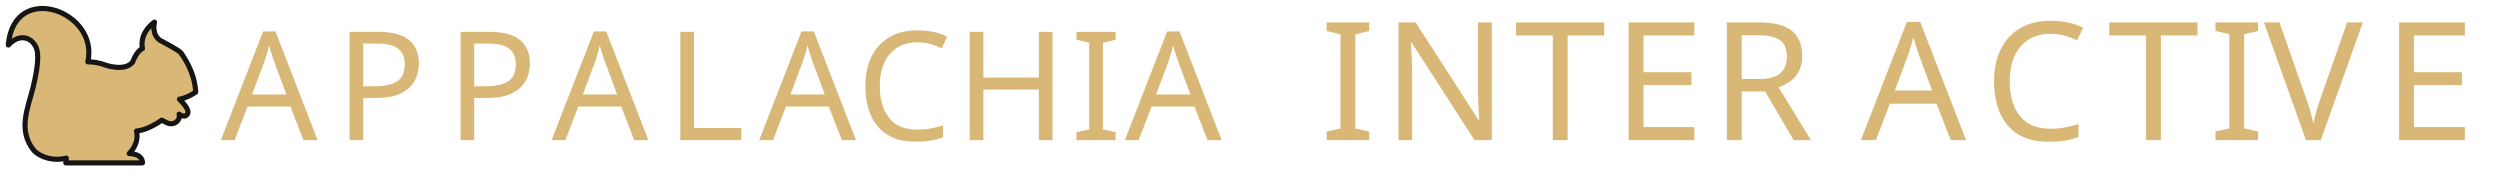
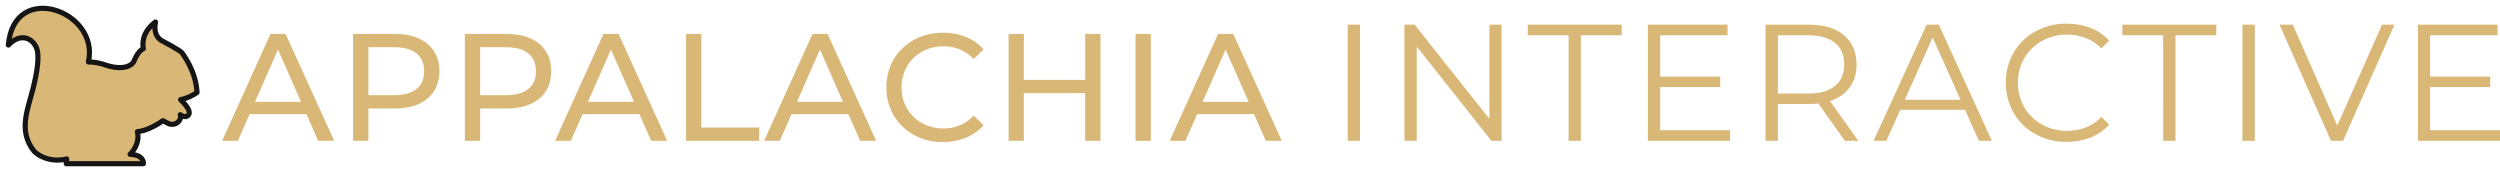
- <svg xmlns="http://www.w3.org/2000/svg" xmlns:xlink="http://www.w3.org/1999/xlink" width="1516.57" height="111.2" viewBox="0 0 1516.57 111.2">
+ <svg xmlns="http://www.w3.org/2000/svg" xmlns:xlink="http://www.w3.org/1999/xlink" width="1506.57" height="102.92" viewBox="0 0 1506.57 102.92">
  <defs>
-     <style>.a,.b{fill:#d9b776;}.a{stroke:#161515;stroke-miterlimit:7.57;stroke-width:10px;}.b{font-size:92px;font-family:Montserrat-Medium, Montserrat;font-weight:500;letter-spacing:0.02em;}.c{letter-spacing:0.01em;}.d{letter-spacing:-0.02em;}.e{letter-spacing:0.02em;}.f{letter-spacing:0.02em;}.g,.h,.i,.j,.k,.l{font-size:100px;font-family:Montserrat-Regular, Montserrat;font-weight:400;}.g{letter-spacing:0.04em;}.h{letter-spacing:0.03em;}.i{letter-spacing:0.03em;}.j{letter-spacing:0.03em;}.k{letter-spacing:0.03em;}.l{letter-spacing:0.04em;}</style>
+     <style>.a,.b{fill:#d9b776;}.a{stroke:#161515;stroke-miterlimit:7.57;stroke-width:10px;}</style>
    <symbol id="a" viewBox="0 0 376.85 312.17">
      <path class="a" d="M350.92,215.39s-6.69,1-11.43-3.64a.16.16,0,0,0-.27.17,11.54,11.54,0,0,1-.54,9.19c-4.14,8.75-15,12-23.5,7.36l-9.78-5a.17.17,0,0,0-.18,0c-.54.41-3.6,2.74-8.25,5.67-12.86,7.61-25.77,13.93-40.9,15.62a.17.17,0,0,0-.15.2c5.72,23.73-11.66,41.3-14.19,43.69a.17.17,0,0,0,.12.29c25.93.67,26,16.27,25.89,18a.17.17,0,0,1-.17.16H117.75a.17.17,0,0,1-.17-.19l1-9a.17.17,0,0,0-.21-.18c-21.62,6.11-48.22.26-63.22-14.95h0c-32-39.47-11.75-82.54-1.93-122.18,7.11-29,13.73-64.17,5.93-80.17-10.68-21.93-34.77-25-53.81-4a.17.17,0,0,1-.3-.13c11-126,178.17-66,155.65,32.86a.16.16,0,0,0,.16.21c9.79-.19,22.5,1.71,37.15,7.18,0,0,35.93,11.88,50.43-6.89l0,0c.28-.8,7.67-21.4,19.17-26.24a.17.17,0,0,0,.1-.2c-.6-2.15-7.15-28.53,23.25-51.61a.17.17,0,0,1,.27.17c-.88,3.37-5.38,23.63,10.32,35.19l0,0c.76.39,38.13,19.88,41.31,24.81s26.8,35.52,29,76.8a.15.15,0,0,1-.07.15c-9.86,6.32-19.65,11.59-31.77,13.65a.17.17,0,0,0-.09.29c2.81,2.58,27.82,26.08,11.09,32.67ZM232.74,306.68" />
    </symbol>
  </defs>
-   <use width="376.84" height="312.17" transform="translate(3.46 3.61) scale(0.31)" xlink:href="#a" />
-   <text class="b" transform="translate(133.96 85)">A<tspan class="c" x="69.18" y="0">P</tspan>
-     <tspan class="d" x="136.53" y="0">P</tspan>
-     <tspan x="200.65" y="0">A</tspan>
-     <tspan class="e" x="269.83" y="0">L</tspan>
-     <tspan class="f" x="326.6" y="0">ACHIA </tspan>
-     <tspan class="g" x="666.81" y="0">INTER</tspan>
-     <tspan class="h" x="994.9" y="0">A</tspan>
-     <tspan class="i" x="1069.6" y="0">C</tspan>
-     <tspan class="g" x="1144.6" y="0">T</tspan>
-     <tspan class="j" x="1206" y="0">I</tspan>
-     <tspan class="k" x="1239.4" y="0">V</tspan>
-     <tspan class="l" x="1311.7" y="0">E</tspan>
-   </text>
+   <use width="376.84" height="312.17" transform="translate(3.46 3.46) scale(0.31)" xlink:href="#a" />
+   <path class="b" d="M184.66,68.9H150.43L143.35,85h-9.48L163,20.6h9.1L201.4,85h-9.66Zm-3.22-7.36L167.54,30,153.65,61.54Z" transform="translate(0 -0.14)" />
+   <path class="b" d="M257.61,26.58q7.18,6,7.18,16.47t-7.18,16.47q-7.17,6-19.69,6H222V85h-9.2V20.6h25.11Q250.43,20.6,257.61,26.58ZM251,53.77q4.59-3.74,4.6-10.72T251,32.33q-4.61-3.73-13.34-3.73H222V57.49h15.64Q246.38,57.49,251,53.77Z" transform="translate(0 -0.14)" />
+   <path class="b" d="M325,26.58q7.19,6,7.18,16.47T325,59.52q-7.17,6-19.68,6H289.35V85h-9.2V20.6h25.12Q317.78,20.6,325,26.58Zm-6.62,27.19q4.6-3.74,4.6-10.72t-4.6-10.72Q313.73,28.6,305,28.6H289.35V57.49H305Q313.74,57.49,318.33,53.77Z" transform="translate(0 -0.14)" />
+   <path class="b" d="M385.3,68.9H351.08L344,85h-9.48l29.16-64.4h9.11L402.05,85h-9.66Zm-3.21-7.36L368.19,30,354.3,61.54Z" transform="translate(0 -0.14)" />
+   <path class="b" d="M413.46,20.6h9.2V77h34.86v8H413.46Z" transform="translate(0 -0.14)" />
+   <path class="b" d="M511.25,68.9H477L469.94,85h-9.47l29.16-64.4h9.11L528,85h-9.66ZM508,61.54,494.14,30,480.25,61.54Z" transform="translate(0 -0.14)" />
+   <path class="b" d="M550.76,81.46a31.59,31.59,0,0,1-12.19-11.78,32.68,32.68,0,0,1-4.41-16.88,32.66,32.66,0,0,1,4.41-16.88,31.45,31.45,0,0,1,12.24-11.78,35.83,35.83,0,0,1,17.48-4.28,36.61,36.61,0,0,1,13.8,2.53,28.27,28.27,0,0,1,10.67,7.5l-6,5.8a24,24,0,0,0-18.12-7.64,26.18,26.18,0,0,0-13,3.22,23.39,23.39,0,0,0-9.07,8.88,24.91,24.91,0,0,0-3.26,12.65,24.91,24.91,0,0,0,3.26,12.65,23.39,23.39,0,0,0,9.07,8.88,26.29,26.29,0,0,0,13,3.22,24,24,0,0,0,18.12-7.73l6,5.79A28.48,28.48,0,0,1,582,83.16a36.17,36.17,0,0,1-13.84,2.58A35.62,35.62,0,0,1,550.76,81.46Z" transform="translate(0 -0.14)" />
+   <path class="b" d="M663.14,20.6V85h-9.2V56.29H617V85h-9.2V20.6H617V48.29h37V20.6Z" transform="translate(0 -0.14)" />
+   <path class="b" d="M684.3,20.6h9.2V85h-9.2Z" transform="translate(0 -0.14)" />
+   <path class="b" d="M755.69,68.9H721.47L714.39,85h-9.48l29.16-64.4h9.11L772.44,85h-9.66Zm-3.22-7.36L738.58,30,724.69,61.54Z" transform="translate(0 -0.14)" />
+   <path class="b" d="M812.17,15h7.4V85h-7.4Z" transform="translate(0 -0.14)" />
+   <path class="b" d="M904.87,15V85h-6.1l-45-56.8V85h-7.4V15h6.1l45.1,56.8V15Z" transform="translate(0 -0.14)" />
+   <path class="b" d="M945.27,21.4h-24.6V15h56.6v6.4h-24.6V85h-7.4Z" transform="translate(0 -0.14)" />
+   <path class="b" d="M1042.57,78.6V85h-49.5V15h48v6.4h-40.6V46.3h36.2v6.3h-36.2v26Z" transform="translate(0 -0.14)" />
+   <path class="b" d="M1111.77,85l-16-22.5a50.75,50.75,0,0,1-5.6.3h-18.8V85H1064V15h26.2q13.39,0,21,6.4t7.6,17.6a22.8,22.8,0,0,1-4.15,13.85A23,23,0,0,1,1102.77,61l17.1,24Zm-5.9-33.1q5.49-4.6,5.5-12.9,0-8.51-5.5-13T1090,21.4h-18.6V56.5H1090Q1100.37,56.5,1105.87,51.9Z" transform="translate(0 -0.14)" />
+   <path class="b" d="M1184.17,66.3h-39l-8.4,18.7h-7.7l32-70h7.3l32,70h-7.8Zm-2.7-6-16.8-37.6-16.8,37.6Z" transform="translate(0 -0.14)" />
+   <path class="b" d="M1226.62,81a33.66,33.66,0,0,1-13.1-12.75A35.54,35.54,0,0,1,1208.77,50a35.54,35.54,0,0,1,4.75-18.25A33.6,33.6,0,0,1,1226.67,19a38.43,38.43,0,0,1,18.8-4.6,39,39,0,0,1,14.4,2.6,29.87,29.87,0,0,1,11.2,7.6l-4.7,4.7q-8.2-8.3-20.7-8.3a30.43,30.43,0,0,0-15.1,3.8,27.65,27.65,0,0,0-10.65,10.4,28.79,28.79,0,0,0-3.85,14.8,28.79,28.79,0,0,0,3.85,14.8,27.65,27.65,0,0,0,10.65,10.4,30.43,30.43,0,0,0,15.1,3.8q12.6,0,20.7-8.4l4.7,4.7A30.41,30.41,0,0,1,1259.82,83a38.64,38.64,0,0,1-14.45,2.65A38.13,38.13,0,0,1,1226.62,81Z" transform="translate(0 -0.14)" />
+   <path class="b" d="M1303.57,21.4H1279V15h56.6v6.4H1311V85h-7.4Z" transform="translate(0 -0.14)" />
+   <path class="b" d="M1351.37,15h7.4V85h-7.4Z" transform="translate(0 -0.14)" />
+   <path class="b" d="M1443,15l-31,70h-7.3l-31-70h8l26.8,60.8,27-60.8Z" transform="translate(0 -0.14)" />
+   <path class="b" d="M1506.57,78.6V85h-49.5V15h48v6.4h-40.6V46.3h36.2v6.3h-36.2v26Z" transform="translate(0 -0.14)" />
</svg>
